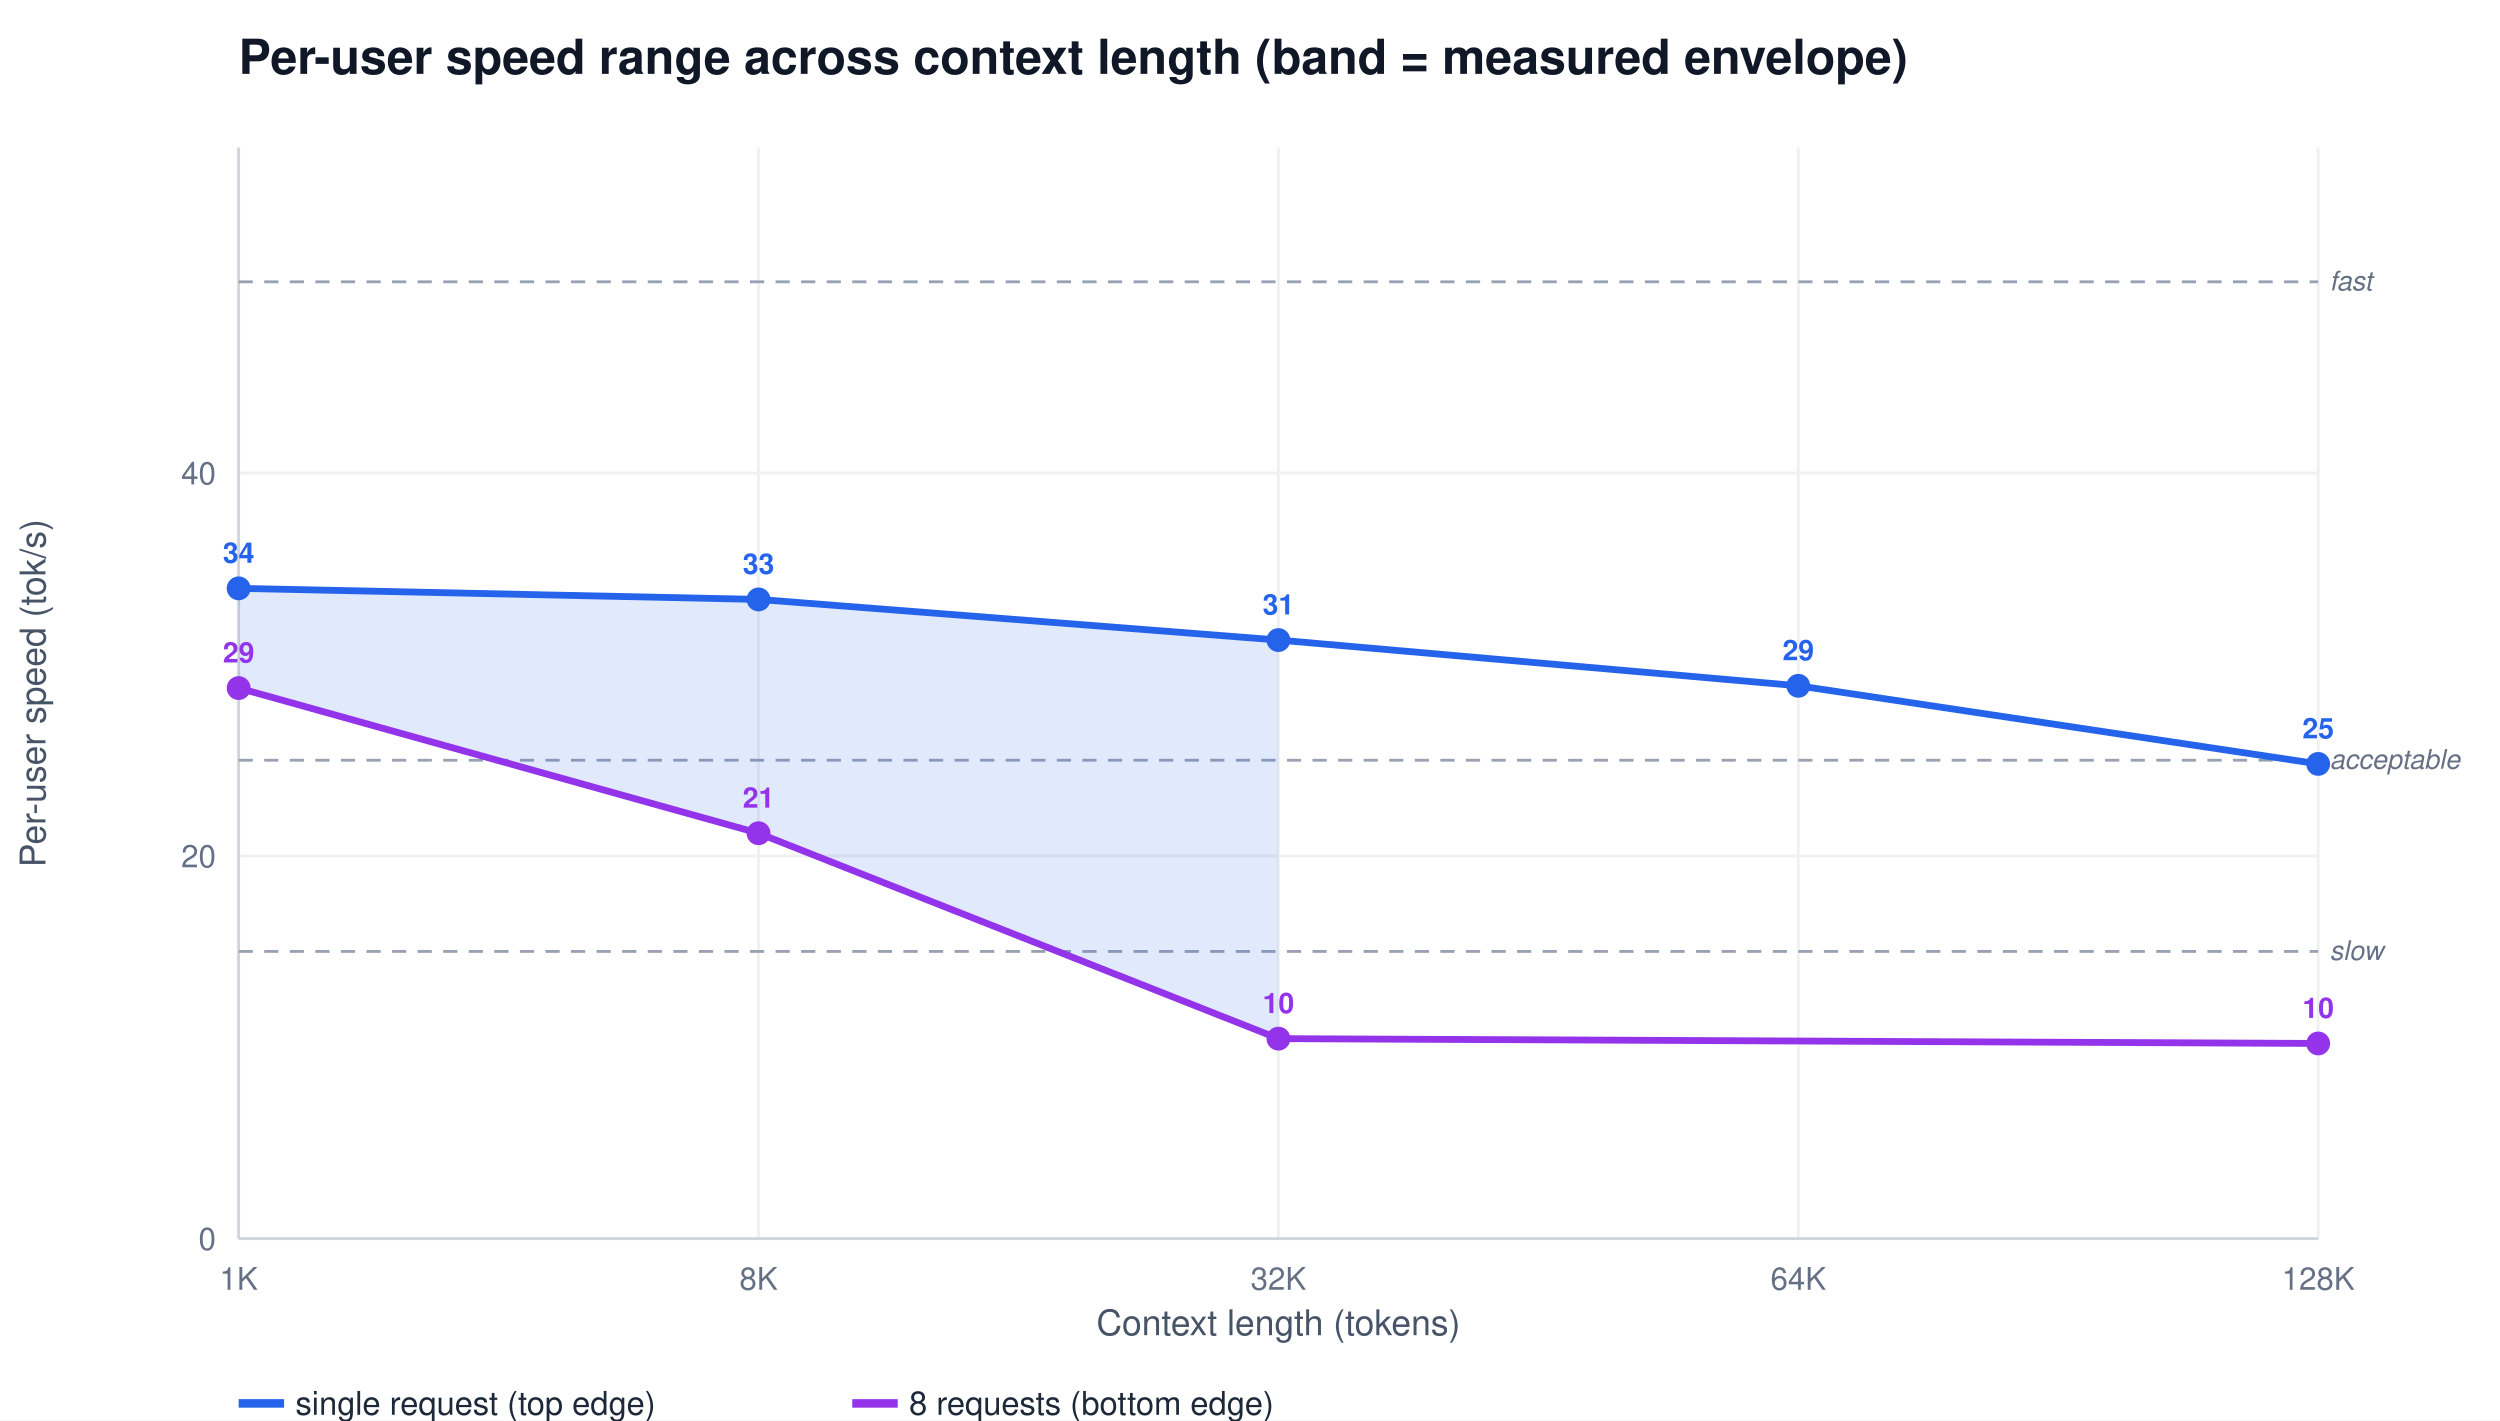
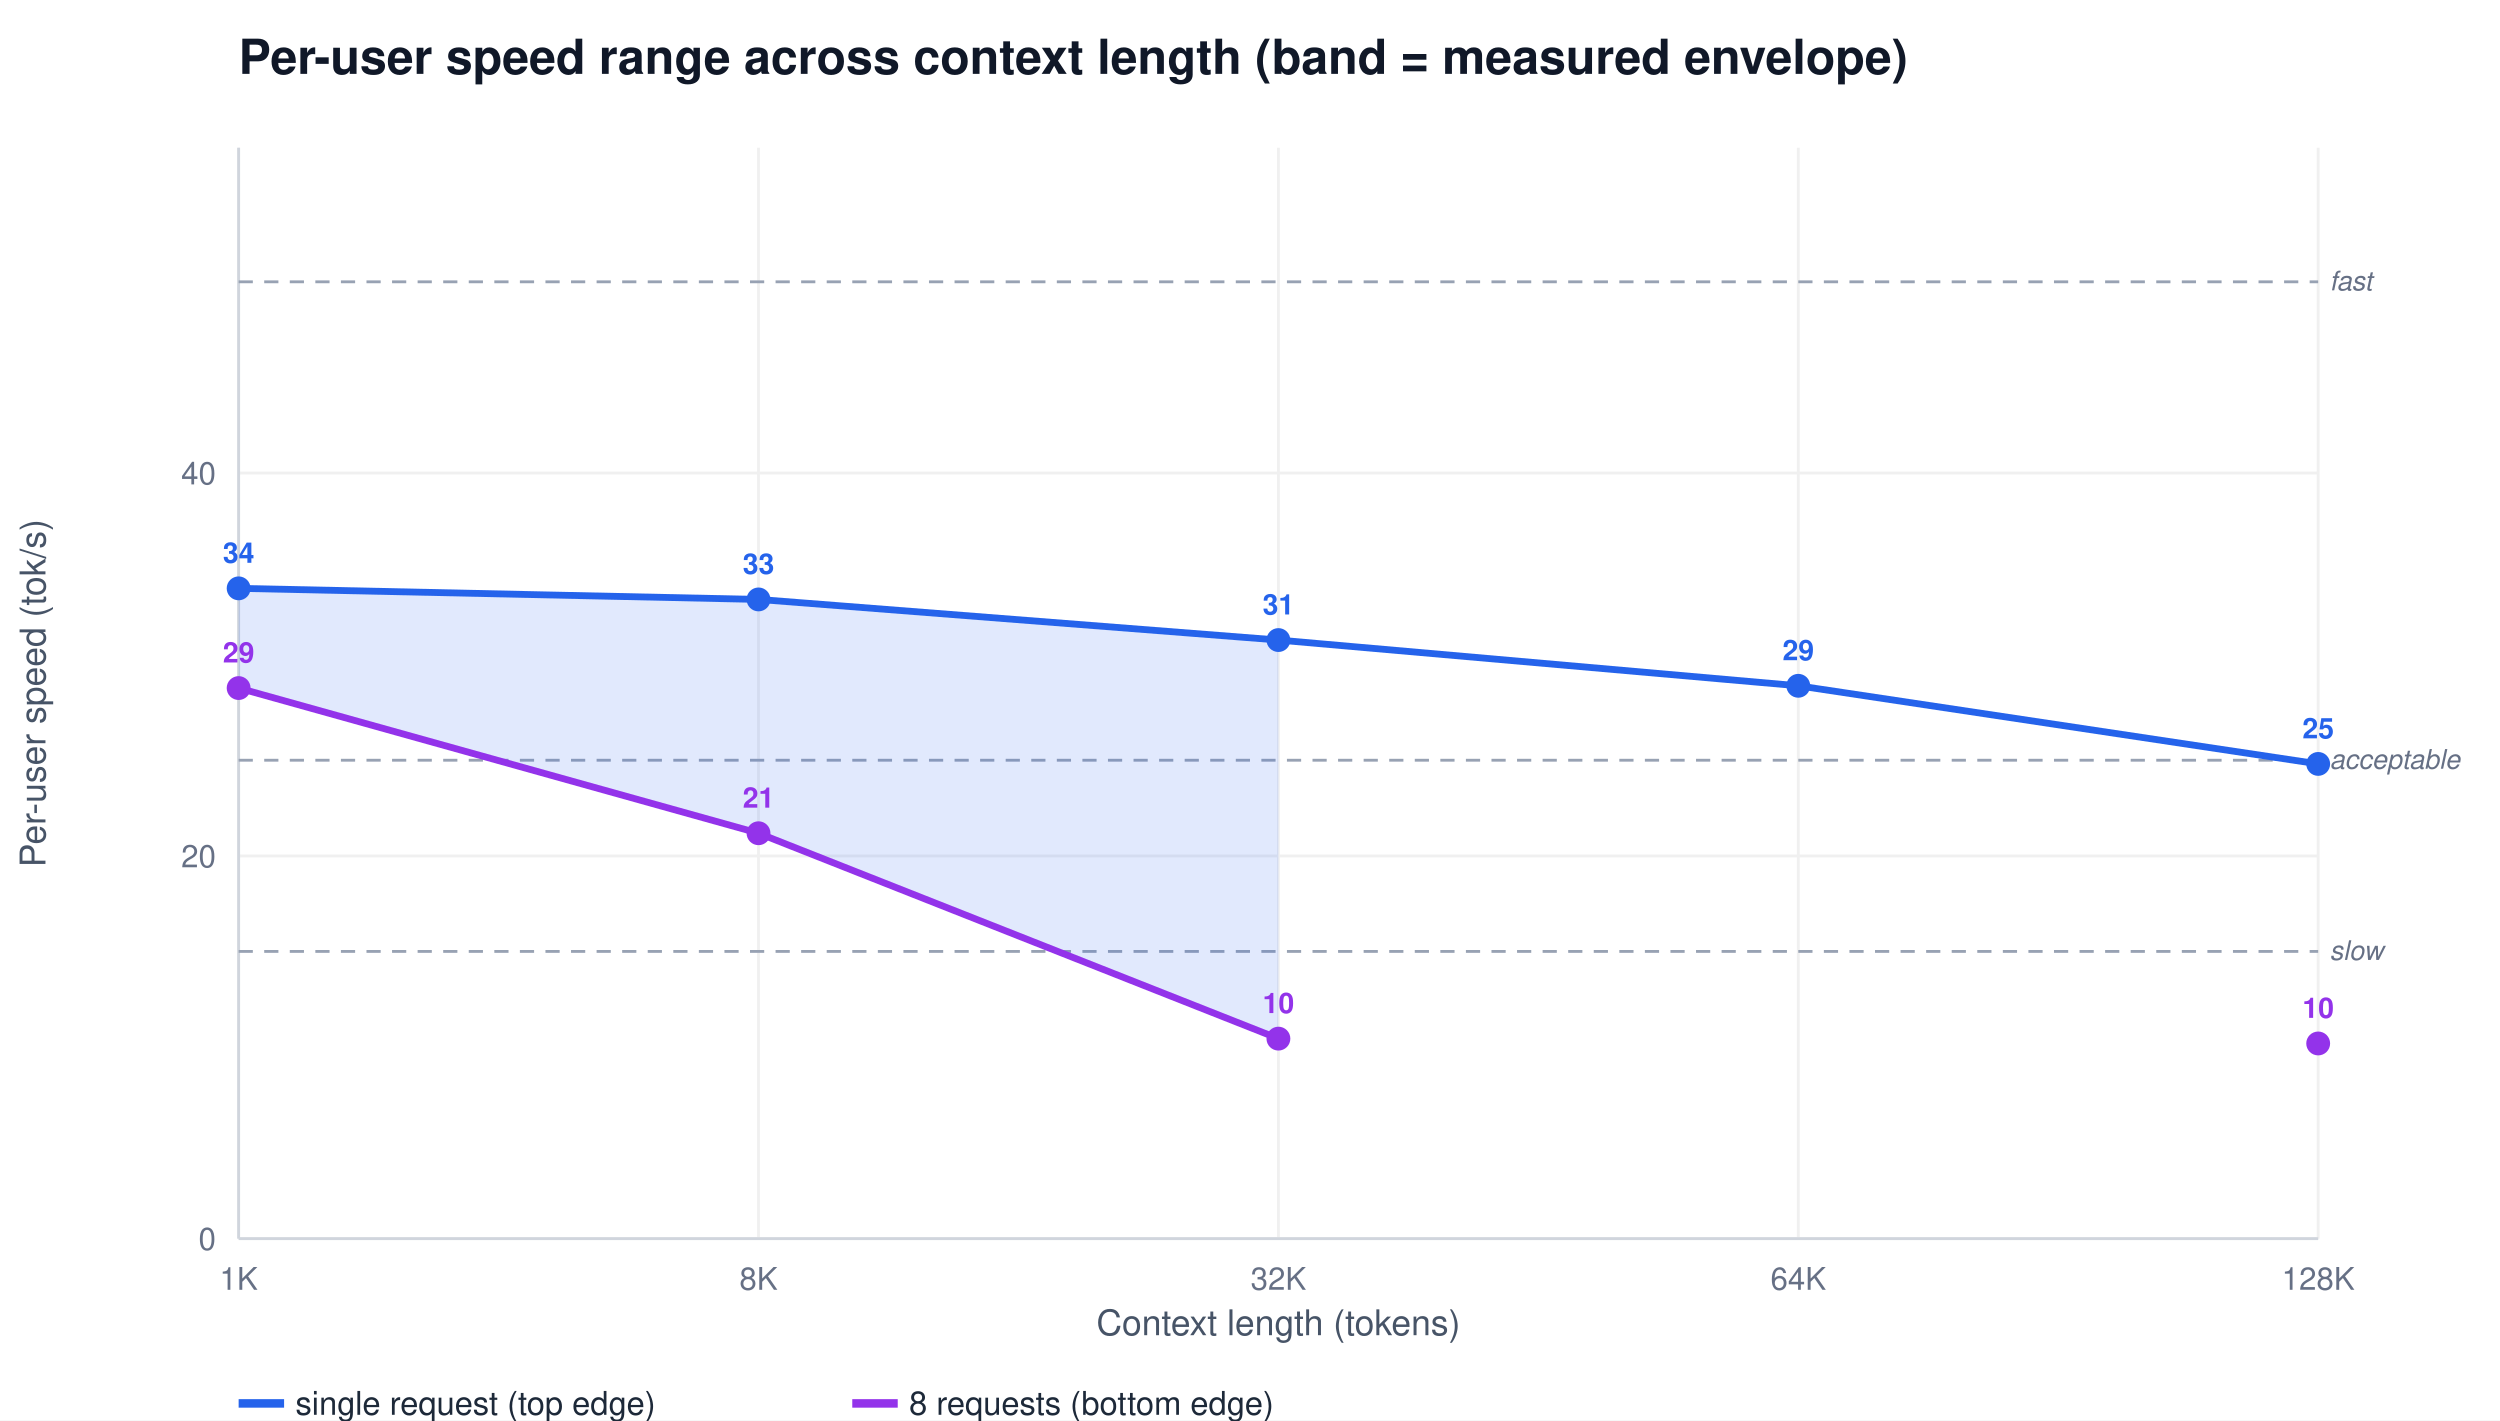
<svg xmlns="http://www.w3.org/2000/svg" width="880" height="500" viewBox="0 0 880 500" font-family="Segoe UI, Helvetica, Arial, sans-serif">
  <rect width="880" height="500" fill="#ffffff" />
  <text x="84" y="26" font-size="17" font-weight="600" fill="#101828">Per-user speed range across context length (band = measured envelope)</text>
  <line x1="84" y1="436.0" x2="816" y2="436.0" stroke="#f0f0f0" stroke-width="1" />
  <text x="76" y="440.0" font-size="11" fill="#667085" text-anchor="end">0</text>
  <line x1="84" y1="301.3" x2="816" y2="301.3" stroke="#f0f0f0" stroke-width="1" />
  <text x="76" y="305.3" font-size="11" fill="#667085" text-anchor="end">20</text>
  <line x1="84" y1="166.5" x2="816" y2="166.5" stroke="#f0f0f0" stroke-width="1" />
  <text x="76" y="170.5" font-size="11" fill="#667085" text-anchor="end">40</text>
  <line x1="84.0" y1="52" x2="84.0" y2="436" stroke="#f0f0f0" stroke-width="1" />
  <text x="84.0" y="454" font-size="11" fill="#667085" text-anchor="middle">1K</text>
  <line x1="267.0" y1="52" x2="267.0" y2="436" stroke="#f0f0f0" stroke-width="1" />
  <text x="267.0" y="454" font-size="11" fill="#667085" text-anchor="middle">8K</text>
  <line x1="450.0" y1="52" x2="450.0" y2="436" stroke="#f0f0f0" stroke-width="1" />
  <text x="450.0" y="454" font-size="11" fill="#667085" text-anchor="middle">32K</text>
  <line x1="633.0" y1="52" x2="633.0" y2="436" stroke="#f0f0f0" stroke-width="1" />
  <text x="633.0" y="454" font-size="11" fill="#667085" text-anchor="middle">64K</text>
  <line x1="816.0" y1="52" x2="816.0" y2="436" stroke="#f0f0f0" stroke-width="1" />
  <text x="816.0" y="454" font-size="11" fill="#667085" text-anchor="middle">128K</text>
  <line x1="84" y1="436" x2="816" y2="436" stroke="#d0d5dd" stroke-width="1" />
  <line x1="84" y1="52" x2="84" y2="436" stroke="#d0d5dd" stroke-width="1" />
  <line x1="84" y1="334.9" x2="816" y2="334.9" stroke="#98a2b3" stroke-width="1" stroke-dasharray="5 4" />
  <text x="820" y="337.9" font-size="9.5" fill="#667085" font-style="italic">slow</text>
  <line x1="84" y1="267.6" x2="816" y2="267.6" stroke="#98a2b3" stroke-width="1" stroke-dasharray="5 4" />
  <text x="820" y="270.6" font-size="9.5" fill="#667085" font-style="italic">acceptable</text>
  <line x1="84" y1="99.2" x2="816" y2="99.2" stroke="#98a2b3" stroke-width="1" stroke-dasharray="5 4" />
  <text x="820" y="102.2" font-size="9.5" fill="#667085" font-style="italic">fast</text>
  <polygon points="84.0,207.1 267.0,211.0 450.0,225.3 450.0,365.6 267.0,293.3 84.0,242.2" fill="#2563eb" fill-opacity="0.14" stroke="none" />
  <polyline points="84.0,207.1 267.0,211.0 450.0,225.3 633.0,241.4 816.0,268.9" fill="none" stroke="#2563eb" stroke-width="2.4" />
  <circle cx="84.0" cy="207.1" r="4.2" fill="#2563eb" />
  <circle cx="267.0" cy="211.0" r="4.2" fill="#2563eb" />
  <circle cx="450.0" cy="225.3" r="4.2" fill="#2563eb" />
  <circle cx="633.0" cy="241.4" r="4.2" fill="#2563eb" />
  <circle cx="816.0" cy="268.9" r="4.2" fill="#2563eb" />
-   <polyline points="84.0,242.2 267.0,293.3 450.0,365.6 816.0,367.3" fill="none" stroke="#9333ea" stroke-width="2.4" />
+   <polyline points="84.0,242.2 267.0,293.3 450.0,365.6" fill="none" stroke="#9333ea" stroke-width="2.4" />
  <circle cx="84.0" cy="242.2" r="4.2" fill="#9333ea" />
  <circle cx="267.0" cy="293.3" r="4.2" fill="#9333ea" />
  <circle cx="450.0" cy="365.6" r="4.2" fill="#9333ea" />
  <circle cx="816.0" cy="367.3" r="4.2" fill="#9333ea" />
  <text x="84.0" y="198.1" font-size="10" fill="#2563eb" text-anchor="middle" font-weight="600">34</text>
  <text x="84.0" y="233.2" font-size="10" fill="#9333ea" text-anchor="middle" font-weight="600">29</text>
  <text x="267.0" y="202.0" font-size="10" fill="#2563eb" text-anchor="middle" font-weight="600">33</text>
  <text x="267.0" y="284.3" font-size="10" fill="#9333ea" text-anchor="middle" font-weight="600">21</text>
  <text x="450.0" y="216.3" font-size="10" fill="#2563eb" text-anchor="middle" font-weight="600">31</text>
  <text x="450.0" y="356.6" font-size="10" fill="#9333ea" text-anchor="middle" font-weight="600">10</text>
  <text x="633.0" y="232.4" font-size="10" fill="#2563eb" text-anchor="middle" font-weight="600">29</text>
  <text x="816.0" y="259.9" font-size="10" fill="#2563eb" text-anchor="middle" font-weight="600">25</text>
  <text x="816.0" y="358.3" font-size="10" fill="#9333ea" text-anchor="middle" font-weight="600">10</text>
  <line x1="84" y1="494" x2="100" y2="494" stroke="#2563eb" stroke-width="3" />
  <text x="104" y="498" font-size="11.5" fill="#1d2939">single request (top edge)</text>
  <line x1="300" y1="494" x2="316" y2="494" stroke="#9333ea" stroke-width="3" />
  <text x="320" y="498" font-size="11.5" fill="#1d2939">8 requests (bottom edge)</text>
  <text x="450" y="470" font-size="12.5" fill="#475467" text-anchor="middle">Context length (tokens)</text>
  <text x="16" y="244" font-size="12.5" fill="#475467" text-anchor="middle" transform="rotate(-90 16 244)">Per-user speed (tok/s)</text>
</svg>
